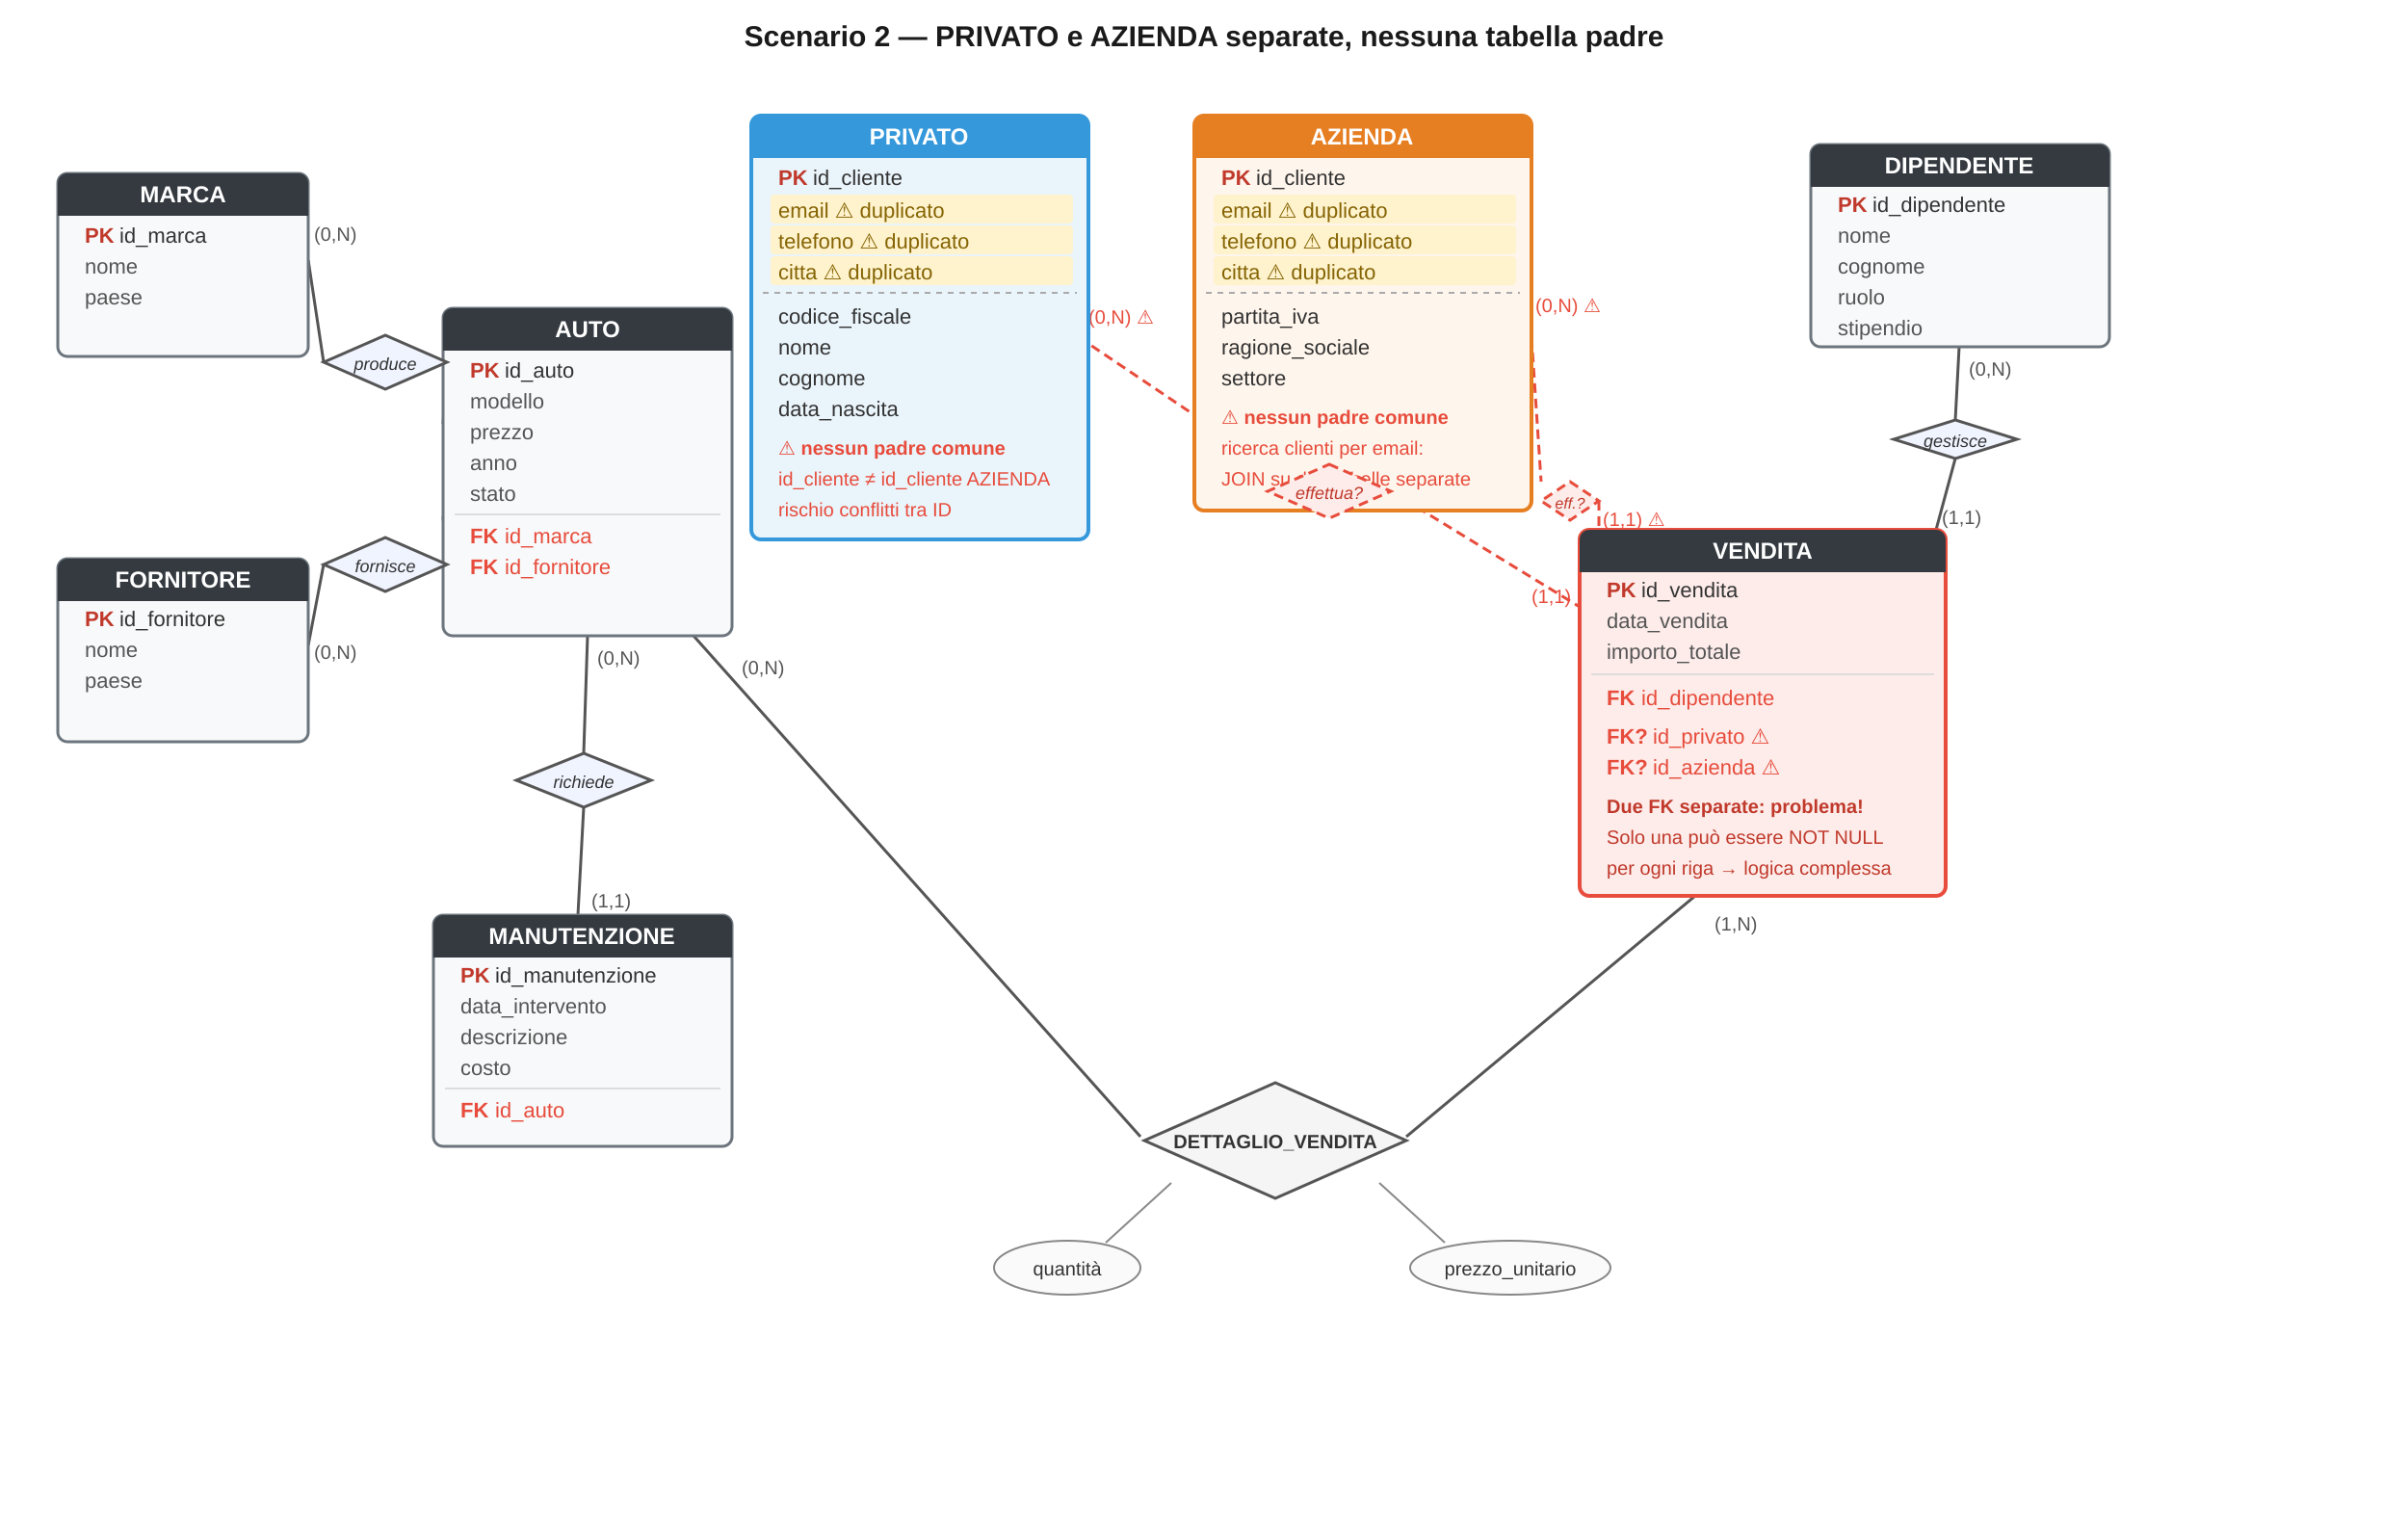
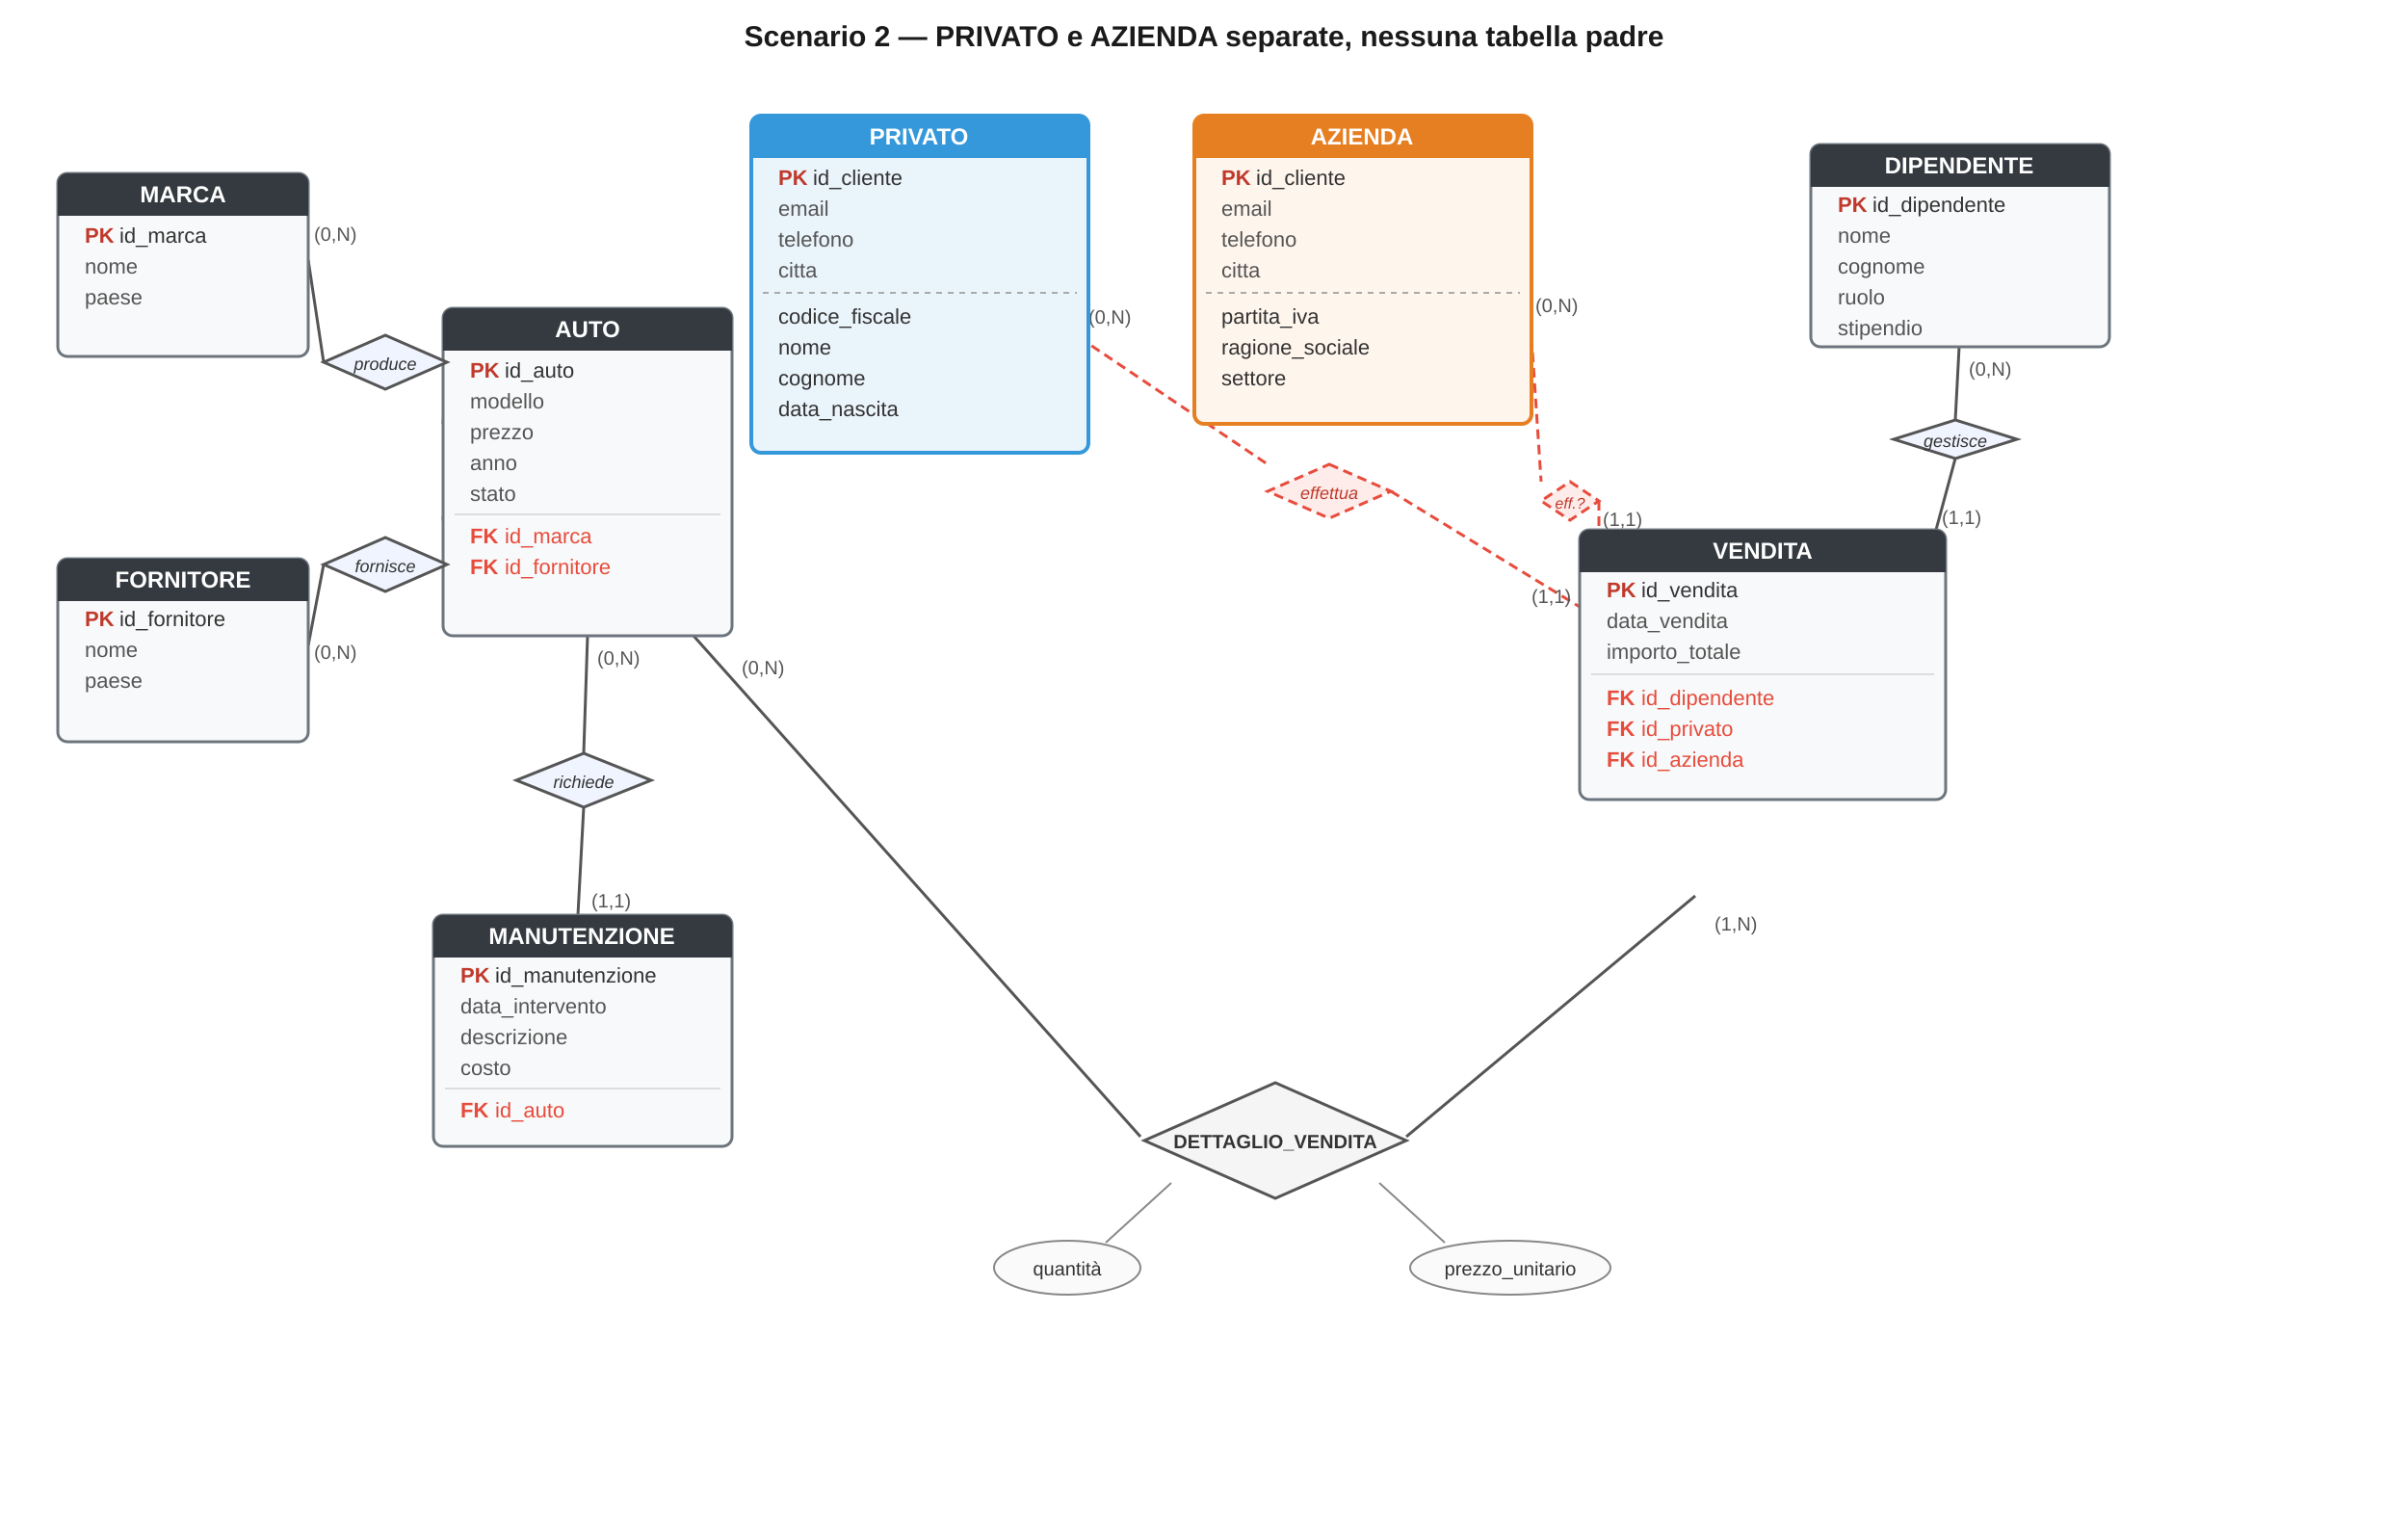
<svg xmlns="http://www.w3.org/2000/svg" viewBox="0 0 1250 790" font-family="Arial, sans-serif" font-size="12">
  <rect width="1250" height="790" fill="white" />
  <text x="625" y="24" text-anchor="middle" font-size="15" font-weight="bold" fill="#1a1a1a">Scenario 2 — PRIVATO e AZIENDA separate, nessuna tabella padre</text>
  <line x1="160" y1="135" x2="168" y2="188" stroke="#555" stroke-width="1.5" />
  <text x="163" y="125" fill="#555" font-size="10">(0,N)</text>
  <line x1="232" y1="188" x2="230" y2="220" stroke="#555" stroke-width="1.5" />
  <text x="233" y="218" fill="#555" font-size="10">(1,1)</text>
  <line x1="160" y1="335" x2="168" y2="293" stroke="#555" stroke-width="1.5" />
  <text x="163" y="342" fill="#555" font-size="10">(0,N)</text>
  <line x1="232" y1="293" x2="230" y2="268" stroke="#555" stroke-width="1.5" />
  <text x="233" y="265" fill="#555" font-size="10">(1,1)</text>
  <line x1="305" y1="330" x2="303" y2="391" stroke="#555" stroke-width="1.5" />
  <text x="310" y="345" fill="#555" font-size="10">(0,N)</text>
  <line x1="303" y1="419" x2="300" y2="475" stroke="#555" stroke-width="1.5" />
  <text x="307" y="471" fill="#555" font-size="10">(1,1)</text>
  <line x1="560" y1="175" x2="658" y2="241" stroke="#e74c3c" stroke-width="1.5" stroke-dasharray="5,3" />
-   <text x="565" y="168" fill="#e74c3c" font-size="10">(0,N) ⚠</text>
+   <text x="565" y="168" fill="#555" font-size="10">(0,N)</text>
  <line x1="722" y1="255" x2="820" y2="315" stroke="#e74c3c" stroke-width="1.5" stroke-dasharray="5,3" />
-   <text x="795" y="313" fill="#e74c3c" font-size="10">(1,1) ⚠</text>
+   <text x="795" y="313" fill="#555" font-size="10">(1,1)</text>
  <line x1="795" y1="175" x2="800" y2="250" stroke="#e74c3c" stroke-width="1.5" stroke-dasharray="5,3" />
-   <text x="797" y="162" fill="#e74c3c" font-size="10">(0,N) ⚠</text>
+   <text x="797" y="162" fill="#555" font-size="10">(0,N)</text>
  <line x1="830" y1="260" x2="830" y2="275" stroke="#e74c3c" stroke-width="1.5" stroke-dasharray="5,3" />
-   <text x="832" y="273" fill="#e74c3c" font-size="10">(1,1) ⚠</text>
+   <text x="832" y="273" fill="#555" font-size="10">(1,1)</text>
  <line x1="1017" y1="180" x2="1015" y2="218" stroke="#555" stroke-width="1.5" />
  <text x="1022" y="195" fill="#555" font-size="10">(0,N)</text>
  <line x1="1015" y1="238" x2="1005" y2="275" stroke="#555" stroke-width="1.5" />
  <text x="1008" y="272" fill="#555" font-size="10">(1,1)</text>
  <line x1="880" y1="465" x2="730" y2="590" stroke="#555" stroke-width="1.5" />
  <text x="890" y="483" fill="#555" font-size="10">(1,N)</text>
  <line x1="360" y1="330" x2="592" y2="590" stroke="#555" stroke-width="1.5" />
  <text x="385" y="350" fill="#555" font-size="10">(0,N)</text>
  <rect x="30" y="90" width="130" height="95" rx="5" fill="#f8f9fa" stroke="#6c757d" stroke-width="1.5" />
  <rect x="30" y="90" width="130" height="22" rx="5" fill="#343a40" />
  <rect x="30" y="106" width="130" height="6" fill="#343a40" />
  <text x="95" y="105" text-anchor="middle" fill="white" font-weight="bold" font-size="12">MARCA</text>
  <text x="44" y="126" fill="#c0392b" font-size="11" font-weight="bold">PK</text>
  <text x="62" y="126" fill="#333" font-size="11">id_marca</text>
  <text x="44" y="142" fill="#555" font-size="11">   nome</text>
  <text x="44" y="158" fill="#555" font-size="11">   paese</text>
  <rect x="30" y="290" width="130" height="95" rx="5" fill="#f8f9fa" stroke="#6c757d" stroke-width="1.5" />
  <rect x="30" y="290" width="130" height="22" rx="5" fill="#343a40" />
  <rect x="30" y="306" width="130" height="6" fill="#343a40" />
  <text x="95" y="305" text-anchor="middle" fill="white" font-weight="bold" font-size="12">FORNITORE</text>
  <text x="44" y="325" fill="#c0392b" font-size="11" font-weight="bold">PK</text>
  <text x="62" y="325" fill="#333" font-size="11">id_fornitore</text>
  <text x="44" y="341" fill="#555" font-size="11">   nome</text>
  <text x="44" y="357" fill="#555" font-size="11">   paese</text>
  <rect x="230" y="160" width="150" height="170" rx="5" fill="#f8f9fa" stroke="#6c757d" stroke-width="1.5" />
  <rect x="230" y="160" width="150" height="22" rx="5" fill="#343a40" />
  <rect x="230" y="176" width="150" height="6" fill="#343a40" />
  <text x="305" y="175" text-anchor="middle" fill="white" font-weight="bold" font-size="12">AUTO</text>
  <text x="244" y="196" fill="#c0392b" font-size="11" font-weight="bold">PK</text>
  <text x="262" y="196" fill="#333" font-size="11">id_auto</text>
  <text x="244" y="212" fill="#555" font-size="11">   modello</text>
  <text x="244" y="228" fill="#555" font-size="11">   prezzo</text>
  <text x="244" y="244" fill="#555" font-size="11">   anno</text>
  <text x="244" y="260" fill="#555" font-size="11">   stato</text>
  <line x1="236" y1="267" x2="374" y2="267" stroke="#ddd" stroke-width="1" />
  <text x="244" y="282" fill="#e74c3c" font-size="11" font-weight="bold">FK</text>
  <text x="262" y="282" fill="#e74c3c" font-size="11">id_marca</text>
  <text x="244" y="298" fill="#e74c3c" font-size="11" font-weight="bold">FK</text>
  <text x="262" y="298" fill="#e74c3c" font-size="11">id_fornitore</text>
-   <rect x="390" y="60" width="175" height="220" rx="5" fill="#eaf4fb" stroke="#3498db" stroke-width="2" />
+   <rect x="390" y="60" width="175" height="175" rx="5" fill="#eaf4fb" stroke="#3498db" stroke-width="2" />
  <rect x="390" y="60" width="175" height="22" rx="5" fill="#3498db" />
  <rect x="390" y="76" width="175" height="6" fill="#3498db" />
  <text x="477" y="75" text-anchor="middle" fill="white" font-weight="bold" font-size="12">PRIVATO</text>
  <text x="404" y="96" fill="#c0392b" font-size="11" font-weight="bold">PK</text>
  <text x="422" y="96" fill="#333" font-size="11">id_cliente</text>
-   <rect x="400" y="101" width="157" height="15" rx="2" fill="#fff3cd" />
-   <text x="404" y="113" fill="#856404" font-size="11">   email ⚠ duplicato</text>
-   <rect x="400" y="117" width="157" height="15" rx="2" fill="#fff3cd" />
-   <text x="404" y="129" fill="#856404" font-size="11">   telefono ⚠ duplicato</text>
-   <rect x="400" y="133" width="157" height="15" rx="2" fill="#fff3cd" />
-   <text x="404" y="145" fill="#856404" font-size="11">   citta ⚠ duplicato</text>
+   <text x="404" y="112" fill="#555" font-size="11">   email</text>
+   <text x="404" y="128" fill="#555" font-size="11">   telefono</text>
+   <text x="404" y="144" fill="#555" font-size="11">   citta</text>
  <line x1="396" y1="152" x2="559" y2="152" stroke="#aaa" stroke-dasharray="3,3" stroke-width="1" />
  <text x="404" y="168" fill="#333" font-size="11">   codice_fiscale</text>
  <text x="404" y="184" fill="#333" font-size="11">   nome</text>
  <text x="404" y="200" fill="#333" font-size="11">   cognome</text>
  <text x="404" y="216" fill="#333" font-size="11">   data_nascita</text>
-   <text x="404" y="236" fill="#e74c3c" font-size="10" font-weight="bold">⚠ nessun padre comune</text>
-   <text x="404" y="252" fill="#e74c3c" font-size="10">id_cliente ≠ id_cliente AZIENDA</text>
-   <text x="404" y="268" fill="#e74c3c" font-size="10">rischio conflitti tra ID</text>
-   <rect x="620" y="60" width="175" height="205" rx="5" fill="#fef5ec" stroke="#e67e22" stroke-width="2" />
+   <rect x="620" y="60" width="175" height="160" rx="5" fill="#fef5ec" stroke="#e67e22" stroke-width="2" />
  <rect x="620" y="60" width="175" height="22" rx="5" fill="#e67e22" />
  <rect x="620" y="76" width="175" height="6" fill="#e67e22" />
  <text x="707" y="75" text-anchor="middle" fill="white" font-weight="bold" font-size="12">AZIENDA</text>
  <text x="634" y="96" fill="#c0392b" font-size="11" font-weight="bold">PK</text>
  <text x="652" y="96" fill="#333" font-size="11">id_cliente</text>
-   <rect x="630" y="101" width="157" height="15" rx="2" fill="#fff3cd" />
-   <text x="634" y="113" fill="#856404" font-size="11">   email ⚠ duplicato</text>
-   <rect x="630" y="117" width="157" height="15" rx="2" fill="#fff3cd" />
-   <text x="634" y="129" fill="#856404" font-size="11">   telefono ⚠ duplicato</text>
-   <rect x="630" y="133" width="157" height="15" rx="2" fill="#fff3cd" />
-   <text x="634" y="145" fill="#856404" font-size="11">   citta ⚠ duplicato</text>
+   <text x="634" y="112" fill="#555" font-size="11">   email</text>
+   <text x="634" y="128" fill="#555" font-size="11">   telefono</text>
+   <text x="634" y="144" fill="#555" font-size="11">   citta</text>
  <line x1="626" y1="152" x2="789" y2="152" stroke="#aaa" stroke-dasharray="3,3" stroke-width="1" />
  <text x="634" y="168" fill="#333" font-size="11">   partita_iva</text>
  <text x="634" y="184" fill="#333" font-size="11">   ragione_sociale</text>
  <text x="634" y="200" fill="#333" font-size="11">   settore</text>
-   <text x="634" y="220" fill="#e74c3c" font-size="10" font-weight="bold">⚠ nessun padre comune</text>
-   <text x="634" y="236" fill="#e74c3c" font-size="10">ricerca clienti per email:</text>
-   <text x="634" y="252" fill="#e74c3c" font-size="10">JOIN su due tabelle separate</text>
  <rect x="940" y="75" width="155" height="105" rx="5" fill="#f8f9fa" stroke="#6c757d" stroke-width="1.5" />
  <rect x="940" y="75" width="155" height="22" rx="5" fill="#343a40" />
  <rect x="940" y="91" width="155" height="6" fill="#343a40" />
  <text x="1017" y="90" text-anchor="middle" fill="white" font-weight="bold" font-size="12">DIPENDENTE</text>
  <text x="954" y="110" fill="#c0392b" font-size="11" font-weight="bold">PK</text>
  <text x="972" y="110" fill="#333" font-size="11">id_dipendente</text>
  <text x="954" y="126" fill="#555" font-size="11">   nome</text>
  <text x="954" y="142" fill="#555" font-size="11">   cognome</text>
  <text x="954" y="158" fill="#555" font-size="11">   ruolo</text>
  <text x="954" y="174" fill="#555" font-size="11">   stipendio</text>
-   <rect x="820" y="275" width="190" height="190" rx="5" fill="#fdecea" stroke="#e74c3c" stroke-width="2" />
+   <rect x="820" y="275" width="190" height="140" rx="5" fill="#f8f9fa" stroke="#6c757d" stroke-width="1.5" />
  <rect x="820" y="275" width="190" height="22" rx="5" fill="#343a40" />
  <rect x="820" y="291" width="190" height="6" fill="#343a40" />
  <text x="915" y="290" text-anchor="middle" fill="white" font-weight="bold" font-size="12">VENDITA</text>
  <text x="834" y="310" fill="#c0392b" font-size="11" font-weight="bold">PK</text>
  <text x="852" y="310" fill="#333" font-size="11">id_vendita</text>
  <text x="834" y="326" fill="#555" font-size="11">   data_vendita</text>
  <text x="834" y="342" fill="#555" font-size="11">   importo_totale</text>
  <line x1="826" y1="350" x2="1004" y2="350" stroke="#ddd" stroke-width="1" />
  <text x="834" y="366" fill="#e74c3c" font-size="11" font-weight="bold">FK</text>
  <text x="852" y="366" fill="#e74c3c" font-size="11">id_dipendente</text>
-   <text x="834" y="386" fill="#e74c3c" font-size="11" font-weight="bold">FK?</text>
-   <text x="858" y="386" fill="#e74c3c" font-size="11">id_privato ⚠</text>
-   <text x="834" y="402" fill="#e74c3c" font-size="11" font-weight="bold">FK?</text>
-   <text x="858" y="402" fill="#e74c3c" font-size="11">id_azienda ⚠</text>
-   <text x="834" y="422" fill="#c0392b" font-size="10" font-weight="bold">Due FK separate: problema!</text>
-   <text x="834" y="438" fill="#c0392b" font-size="10">Solo una può essere NOT NULL</text>
-   <text x="834" y="454" fill="#c0392b" font-size="10">per ogni riga → logica complessa</text>
+   <text x="834" y="382" fill="#e74c3c" font-size="11" font-weight="bold">FK</text>
+   <text x="852" y="382" fill="#e74c3c" font-size="11">id_privato</text>
+   <text x="834" y="398" fill="#e74c3c" font-size="11" font-weight="bold">FK</text>
+   <text x="852" y="398" fill="#e74c3c" font-size="11">id_azienda</text>
  <rect x="225" y="475" width="155" height="120" rx="5" fill="#f8f9fa" stroke="#6c757d" stroke-width="1.5" />
  <rect x="225" y="475" width="155" height="22" rx="5" fill="#343a40" />
  <rect x="225" y="491" width="155" height="6" fill="#343a40" />
  <text x="302" y="490" text-anchor="middle" fill="white" font-weight="bold" font-size="12">MANUTENZIONE</text>
  <text x="239" y="510" fill="#c0392b" font-size="11" font-weight="bold">PK</text>
  <text x="257" y="510" fill="#333" font-size="11">id_manutenzione</text>
  <text x="239" y="526" fill="#555" font-size="11">   data_intervento</text>
  <text x="239" y="542" fill="#555" font-size="11">   descrizione</text>
  <text x="239" y="558" fill="#555" font-size="11">   costo</text>
  <line x1="231" y1="565" x2="374" y2="565" stroke="#ddd" stroke-width="1" />
  <text x="239" y="580" fill="#e74c3c" font-size="11" font-weight="bold">FK</text>
  <text x="257" y="580" fill="#e74c3c" font-size="11">id_auto</text>
  <polygon points="200,174 232,188 200,202 168,188" fill="#f0f4ff" stroke="#555" stroke-width="1.5" />
  <text x="200" y="192" text-anchor="middle" fill="#333" font-size="9" font-style="italic">produce</text>
  <polygon points="200,279 232,293 200,307 168,293" fill="#f0f4ff" stroke="#555" stroke-width="1.5" />
  <text x="200" y="297" text-anchor="middle" fill="#333" font-size="9" font-style="italic">fornisce</text>
  <polygon points="303,391 338,405 303,419 268,405" fill="#f0f4ff" stroke="#555" stroke-width="1.5" />
  <text x="303" y="409" text-anchor="middle" fill="#333" font-size="9" font-style="italic">richiede</text>
  <polygon points="690,241 722,255 690,269 658,255" fill="#fdecea" stroke="#e74c3c" stroke-width="1.5" stroke-dasharray="5,3" />
-   <text x="690" y="259" text-anchor="middle" fill="#c0392b" font-size="9" font-style="italic">effettua?</text>
+   <text x="690" y="259" text-anchor="middle" fill="#c0392b" font-size="9" font-style="italic">effettua</text>
  <polygon points="815,250 830,260 815,270 800,260" fill="#fdecea" stroke="#e74c3c" stroke-width="1.5" stroke-dasharray="5,3" />
  <text x="815" y="264" text-anchor="middle" fill="#c0392b" font-size="8" font-style="italic">eff.?</text>
  <polygon points="1015,218 1047,228 1015,238 983,228" fill="#f0f4ff" stroke="#555" stroke-width="1.5" />
  <text x="1015" y="232" text-anchor="middle" fill="#333" font-size="9" font-style="italic">gestisce</text>
  <polygon points="662,562 730,592 662,622 594,592" fill="#f5f5f5" stroke="#555" stroke-width="1.5" />
  <text x="662" y="596" text-anchor="middle" fill="#333" font-size="10" font-weight="bold">DETTAGLIO_VENDITA</text>
  <line x1="608" y1="614" x2="574" y2="645" stroke="#888" stroke-width="1" />
  <ellipse cx="554" cy="658" rx="38" ry="14" fill="#fafafa" stroke="#888" stroke-width="1" />
  <text x="554" y="662" text-anchor="middle" fill="#333" font-size="10">quantità</text>
  <line x1="716" y1="614" x2="750" y2="645" stroke="#888" stroke-width="1" />
  <ellipse cx="784" cy="658" rx="52" ry="14" fill="#fafafa" stroke="#888" stroke-width="1" />
  <text x="784" y="662" text-anchor="middle" fill="#333" font-size="10">prezzo_unitario</text>
</svg>
